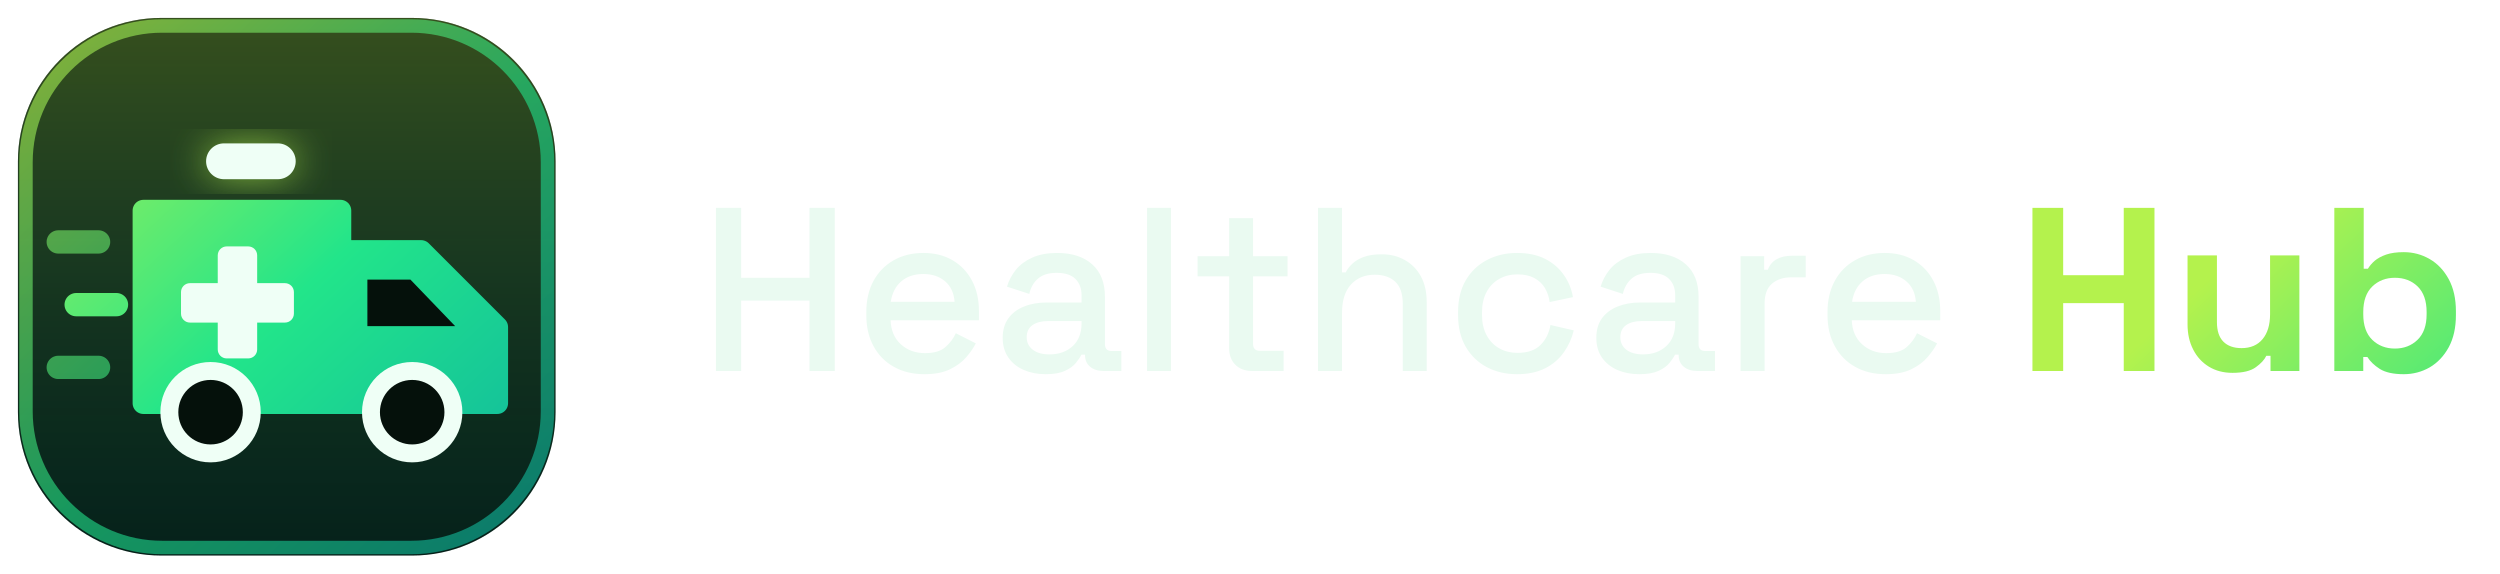
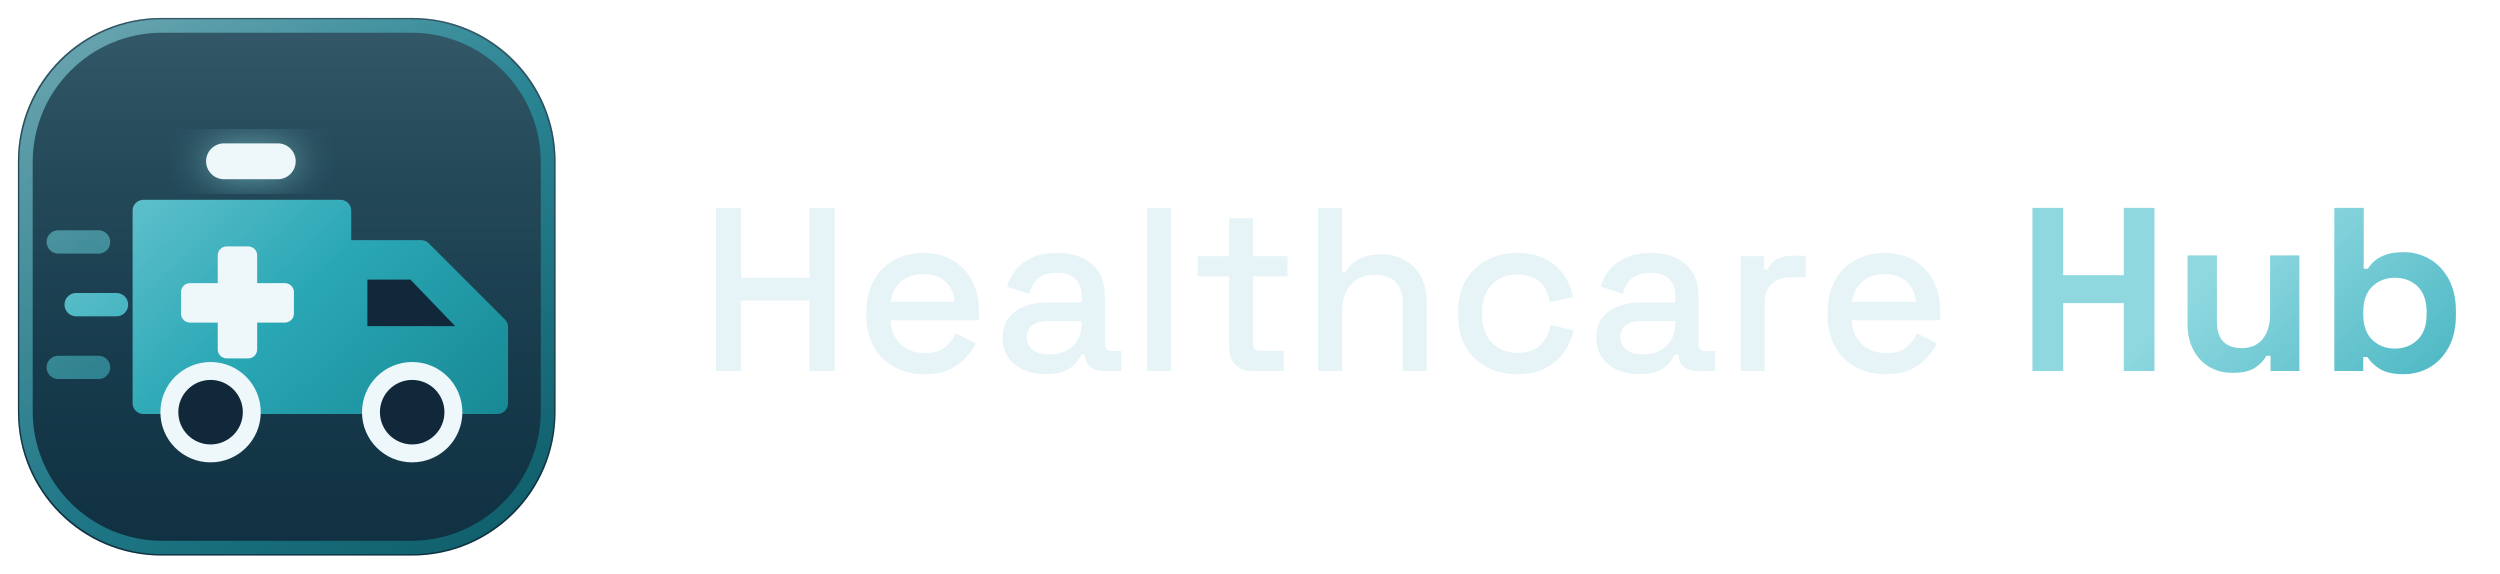
<svg xmlns="http://www.w3.org/2000/svg" width="558" height="128" viewBox="0 0 279 64" role="img" aria-label="Healthcare Hub">
  <defs>
    <linearGradient id="o9g" x1="6" y1="4" x2="58" y2="60" gradientUnits="userSpaceOnUse">
-       <stop offset="0" stop-color="#b4f24d" />
-       <stop offset=".52" stop-color="#22e58a" />
-       <stop offset="1" stop-color="#0fb5a0" />
+       <stop offset="0" stop-color="#8fd8e0" />
+       <stop offset=".52" stop-color="#2aa7b5" />
+       <stop offset="1" stop-color="#0f7c86" />
    </linearGradient>
    <linearGradient id="o9f" x1="0" y1="0" x2="0" y2="1">
-       <stop offset="0" stop-color="#b4f24d" stop-opacity=".28" />
-       <stop offset="1" stop-color="#0fb5a0" stop-opacity=".10" />
+       <stop offset="0" stop-color="#8fd8e0" stop-opacity=".28" />
+       <stop offset="1" stop-color="#0f7c86" stop-opacity=".10" />
    </linearGradient>
    <filter id="o9b" x="-40%" y="-40%" width="180%" height="180%">
      <feGaussianBlur stdDeviation="2.2" />
    </filter>
  </defs>
-   <rect x="2" y="2" width="60" height="60" rx="16" fill="#05110b" />
+   <rect x="2" y="2" width="60" height="60" rx="16" fill="#10283a" />
  <rect x="2" y="2" width="60" height="60" rx="16" fill="url(#o9f)" />
  <rect x="2.9" y="2.9" width="58.2" height="58.2" rx="15.2" fill="none" stroke="url(#o9g)" stroke-opacity=".6" stroke-width="1.5" />
  <g stroke="url(#o9g)" stroke-width="2.6" stroke-linecap="round">
    <line x1="6.5" y1="27" x2="11" y2="27" opacity=".6" />
    <line x1="8.5" y1="34" x2="13" y2="34" />
    <line x1="6.5" y1="41" x2="11" y2="41" opacity=".6" />
  </g>
  <g filter="url(#o9b)" opacity=".7">
-     <rect x="23" y="16" width="10" height="4" rx="2" fill="#b4f24d" />
+     <rect x="23" y="16" width="10" height="4" rx="2" fill="#8fd8e0" />
  </g>
-   <rect x="23" y="16" width="10" height="4" rx="2" fill="#effff6" />
+   <rect x="23" y="16" width="10" height="4" rx="2" fill="#eef8fb" />
  <path d="M16 23.5h22V45H16z M38 28h9l8.5 8.5V45H38z" fill="url(#o9g)" stroke="url(#o9g)" stroke-width="2.4" stroke-linejoin="round" />
-   <path d="M41 31.2h4.8l5 5.2H41z" fill="#05110b" />
-   <g fill="#effff6">
+   <path d="M41 31.2h4.8l5 5.2H41z" fill="#10283a" />
+   <g fill="#eef8fb">
    <rect x="24.3" y="27.5" width="4.4" height="12.5" rx="1" />
    <rect x="20.2" y="31.6" width="12.6" height="4.4" rx="1" />
  </g>
-   <g fill="#05110b" stroke="#effff6" stroke-width="2">
+   <g fill="#10283a" stroke="#eef8fb" stroke-width="2">
    <circle cx="23.5" cy="46" r="4.6" />
    <circle cx="46" cy="46" r="4.6" />
  </g>
  <g transform="translate(78 41.4)">
-     <path d="M1.9 0V-18.2H4.71V-10.4H12.34V-18.2H15.16V0H12.34V-7.85H4.71V0Z M25.16 0.36Q23.22 0.36 21.76 -0.46Q20.3 -1.27 19.49 -2.76Q18.68 -4.25 18.68 -6.25V-6.56Q18.68 -8.56 19.48 -10.05Q20.29 -11.53 21.73 -12.35Q23.17 -13.17 25.06 -13.17Q26.91 -13.17 28.3 -12.36Q29.69 -11.55 30.47 -10.09Q31.25 -8.63 31.25 -6.68V-5.66H21.39Q21.45 -3.97 22.53 -2.98Q23.62 -1.99 25.23 -1.99Q26.74 -1.99 27.5 -2.66Q28.27 -3.33 28.67 -4.21L30.9 -3.08Q30.53 -2.34 29.84 -1.54Q29.15 -0.74 28.02 -0.19Q26.9 0.36 25.16 0.36ZM21.41 -7.72H28.53Q28.43 -9.17 27.49 -9.99Q26.54 -10.82 25.04 -10.82Q23.52 -10.82 22.57 -9.99Q21.63 -9.17 21.41 -7.72Z M38.7 0.36Q37.34 0.36 36.26 -0.11Q35.17 -0.58 34.54 -1.49Q33.9 -2.4 33.9 -3.7Q33.9 -5.01 34.54 -5.88Q35.17 -6.75 36.28 -7.19Q37.38 -7.64 38.79 -7.64H42.7V-8.46Q42.7 -9.59 42.02 -10.27Q41.34 -10.95 39.94 -10.95Q38.56 -10.95 37.83 -10.3Q37.1 -9.65 36.87 -8.6L34.38 -9.41Q34.69 -10.44 35.37 -11.29Q36.06 -12.14 37.2 -12.65Q38.34 -13.17 39.97 -13.17Q42.47 -13.17 43.89 -11.9Q45.31 -10.64 45.31 -8.28V-3.01Q45.31 -2.23 46.04 -2.23H47.14V0H45.14Q44.23 0 43.66 -0.47Q43.09 -0.95 43.09 -1.74V-1.82H42.68Q42.5 -1.42 42.07 -0.9Q41.65 -0.38 40.84 -0.01Q40.04 0.36 38.7 0.36ZM39.11 -1.85Q40.71 -1.85 41.71 -2.77Q42.7 -3.69 42.7 -5.3V-5.57H38.95Q37.88 -5.57 37.23 -5.12Q36.58 -4.66 36.58 -3.77Q36.58 -2.89 37.26 -2.37Q37.93 -1.85 39.11 -1.85Z M50.01 0V-18.2H52.68V0Z M61.73 0Q60.55 0 59.86 -0.7Q59.17 -1.39 59.17 -2.58V-10.56H55.65V-12.81H59.17V-17.06H61.84V-12.81H65.69V-10.56H61.84V-3.03Q61.84 -2.25 62.59 -2.25H65.25V0Z M69.09 0V-18.2H71.77V-11H72.18Q72.42 -11.49 72.91 -11.96Q73.39 -12.42 74.18 -12.72Q74.98 -13.02 76.2 -13.02Q77.66 -13.02 78.79 -12.37Q79.93 -11.73 80.58 -10.54Q81.22 -9.35 81.22 -7.7V0H78.55V-7.49Q78.55 -9.16 77.72 -9.95Q76.89 -10.74 75.42 -10.74Q73.76 -10.74 72.76 -9.64Q71.77 -8.55 71.77 -6.47V0Z M91.3 0.36Q89.43 0.36 87.94 -0.42Q86.45 -1.21 85.58 -2.69Q84.72 -4.17 84.72 -6.24V-6.57Q84.72 -8.65 85.58 -10.12Q86.45 -11.6 87.94 -12.38Q89.43 -13.17 91.3 -13.17Q93.13 -13.17 94.44 -12.51Q95.74 -11.84 96.52 -10.72Q97.31 -9.6 97.54 -8.24L94.94 -7.69Q94.83 -8.55 94.41 -9.26Q93.99 -9.96 93.23 -10.37Q92.47 -10.78 91.35 -10.78Q90.22 -10.78 89.33 -10.28Q88.43 -9.78 87.91 -8.83Q87.39 -7.87 87.39 -6.52V-6.28Q87.39 -4.93 87.91 -3.98Q88.43 -3.02 89.33 -2.52Q90.22 -2.02 91.35 -2.02Q93.04 -2.02 93.92 -2.9Q94.8 -3.77 95.03 -5.13L97.63 -4.53Q97.32 -3.21 96.53 -2.09Q95.74 -0.96 94.44 -0.3Q93.13 0.36 91.3 0.36Z M104.95 0.36Q103.59 0.36 102.5 -0.11Q101.42 -0.58 100.78 -1.49Q100.15 -2.4 100.15 -3.7Q100.15 -5.01 100.78 -5.88Q101.42 -6.75 102.52 -7.19Q103.63 -7.64 105.03 -7.64H108.95V-8.46Q108.95 -9.59 108.27 -10.27Q107.59 -10.95 106.19 -10.95Q104.81 -10.95 104.08 -10.3Q103.35 -9.65 103.11 -8.6L100.63 -9.41Q100.94 -10.44 101.62 -11.29Q102.31 -12.14 103.45 -12.65Q104.59 -13.17 106.22 -13.17Q108.71 -13.17 110.14 -11.9Q111.56 -10.64 111.56 -8.28V-3.01Q111.56 -2.23 112.29 -2.23H113.39V0H111.39Q110.48 0 109.91 -0.47Q109.34 -0.95 109.34 -1.74V-1.82H108.93Q108.74 -1.42 108.32 -0.9Q107.9 -0.38 107.09 -0.01Q106.28 0.36 104.95 0.36ZM105.36 -1.85Q106.95 -1.85 107.95 -2.77Q108.95 -3.69 108.95 -5.3V-5.57H105.19Q104.13 -5.57 103.48 -5.12Q102.83 -4.66 102.83 -3.77Q102.83 -2.89 103.5 -2.37Q104.18 -1.85 105.36 -1.85Z M116.25 0V-12.81H118.88V-11.3H119.29Q119.6 -12.11 120.29 -12.48Q120.97 -12.86 121.99 -12.86H123.52V-10.45H121.89Q120.58 -10.45 119.75 -9.74Q118.93 -9.03 118.93 -7.53V0Z M132.43 0.36Q130.5 0.36 129.04 -0.46Q127.58 -1.27 126.77 -2.76Q125.95 -4.25 125.95 -6.25V-6.56Q125.95 -8.56 126.76 -10.05Q127.56 -11.53 129.01 -12.35Q130.45 -13.17 132.34 -13.17Q134.19 -13.17 135.58 -12.36Q136.97 -11.55 137.75 -10.09Q138.53 -8.63 138.53 -6.68V-5.66H128.66Q128.72 -3.97 129.81 -2.98Q130.89 -1.99 132.5 -1.99Q134.02 -1.99 134.78 -2.66Q135.54 -3.33 135.94 -4.21L138.18 -3.08Q137.8 -2.34 137.11 -1.54Q136.43 -0.74 135.3 -0.19Q134.17 0.36 132.43 0.36ZM128.69 -7.72H135.81Q135.71 -9.17 134.76 -9.99Q133.82 -10.82 132.32 -10.82Q130.79 -10.82 129.85 -9.99Q128.91 -9.17 128.69 -7.72Z" fill="#eafaf1" />
+     <path d="M1.9 0V-18.2H4.71V-10.4H12.34V-18.2H15.16V0H12.34V-7.85H4.71V0Z M25.16 0.36Q23.22 0.36 21.76 -0.46Q20.3 -1.27 19.49 -2.76Q18.68 -4.25 18.68 -6.25V-6.56Q18.68 -8.56 19.48 -10.05Q20.29 -11.53 21.73 -12.35Q23.17 -13.17 25.06 -13.17Q26.91 -13.17 28.3 -12.36Q29.69 -11.55 30.47 -10.09Q31.25 -8.63 31.25 -6.68V-5.66H21.39Q21.45 -3.97 22.53 -2.98Q23.62 -1.99 25.23 -1.99Q26.74 -1.99 27.5 -2.66Q28.27 -3.33 28.67 -4.21L30.9 -3.08Q30.53 -2.34 29.84 -1.54Q29.15 -0.74 28.02 -0.19Q26.9 0.36 25.16 0.36ZM21.41 -7.72H28.53Q28.43 -9.17 27.49 -9.99Q26.54 -10.82 25.04 -10.82Q23.52 -10.82 22.57 -9.99Q21.63 -9.17 21.41 -7.72Z M38.7 0.36Q37.34 0.36 36.26 -0.11Q35.17 -0.58 34.54 -1.49Q33.9 -2.4 33.9 -3.7Q33.9 -5.01 34.54 -5.88Q35.17 -6.75 36.28 -7.19Q37.38 -7.64 38.79 -7.64H42.7V-8.46Q42.7 -9.59 42.02 -10.27Q41.34 -10.95 39.94 -10.95Q38.56 -10.95 37.83 -10.3Q37.1 -9.65 36.87 -8.6L34.38 -9.41Q34.69 -10.44 35.37 -11.29Q36.06 -12.14 37.2 -12.65Q38.34 -13.17 39.97 -13.17Q42.47 -13.17 43.89 -11.9Q45.31 -10.64 45.31 -8.28V-3.01Q45.31 -2.23 46.04 -2.23H47.14V0H45.14Q44.23 0 43.66 -0.47Q43.09 -0.95 43.09 -1.74V-1.82H42.68Q42.5 -1.42 42.07 -0.9Q41.65 -0.38 40.84 -0.01Q40.04 0.36 38.7 0.36ZM39.11 -1.85Q40.71 -1.85 41.71 -2.77Q42.7 -3.69 42.7 -5.3V-5.57H38.95Q37.88 -5.57 37.23 -5.12Q36.58 -4.66 36.58 -3.77Q36.58 -2.89 37.26 -2.37Q37.93 -1.85 39.11 -1.85Z M50.01 0V-18.2H52.68V0Z M61.73 0Q60.55 0 59.86 -0.7Q59.17 -1.39 59.17 -2.58V-10.56H55.65V-12.81H59.17V-17.06H61.84V-12.81H65.69V-10.56H61.84V-3.03Q61.84 -2.25 62.59 -2.25H65.25V0Z M69.09 0V-18.2H71.77V-11H72.18Q72.42 -11.49 72.91 -11.96Q73.39 -12.42 74.18 -12.72Q74.98 -13.02 76.2 -13.02Q77.66 -13.02 78.79 -12.37Q79.93 -11.73 80.58 -10.54Q81.22 -9.35 81.22 -7.7V0H78.55V-7.49Q78.55 -9.16 77.72 -9.95Q76.89 -10.74 75.42 -10.74Q73.76 -10.74 72.76 -9.64Q71.77 -8.55 71.77 -6.47V0Z M91.3 0.36Q89.43 0.36 87.94 -0.42Q86.45 -1.21 85.58 -2.69Q84.72 -4.17 84.72 -6.24V-6.57Q84.72 -8.65 85.58 -10.12Q86.45 -11.6 87.94 -12.38Q89.43 -13.17 91.3 -13.17Q93.13 -13.17 94.44 -12.51Q95.74 -11.84 96.52 -10.72Q97.31 -9.6 97.54 -8.24L94.94 -7.69Q94.83 -8.55 94.41 -9.26Q93.99 -9.96 93.23 -10.37Q92.47 -10.78 91.35 -10.78Q90.22 -10.78 89.33 -10.28Q88.43 -9.78 87.91 -8.83Q87.39 -7.87 87.39 -6.52V-6.28Q87.39 -4.93 87.91 -3.98Q88.43 -3.02 89.33 -2.52Q90.22 -2.02 91.35 -2.02Q93.04 -2.02 93.92 -2.9Q94.8 -3.77 95.03 -5.13L97.63 -4.53Q97.32 -3.21 96.53 -2.09Q95.74 -0.96 94.44 -0.3Q93.13 0.36 91.3 0.36Z M104.95 0.36Q103.59 0.36 102.5 -0.11Q101.42 -0.58 100.78 -1.49Q100.15 -2.4 100.15 -3.7Q100.15 -5.01 100.78 -5.88Q101.42 -6.75 102.52 -7.19Q103.63 -7.64 105.03 -7.64H108.95V-8.46Q108.95 -9.59 108.27 -10.27Q107.59 -10.95 106.19 -10.95Q104.81 -10.95 104.08 -10.3Q103.35 -9.65 103.11 -8.6L100.63 -9.41Q100.94 -10.44 101.62 -11.29Q102.31 -12.14 103.45 -12.65Q104.59 -13.17 106.22 -13.17Q108.71 -13.17 110.14 -11.9Q111.56 -10.64 111.56 -8.28V-3.01Q111.56 -2.23 112.29 -2.23H113.39V0H111.39Q110.48 0 109.91 -0.47Q109.34 -0.95 109.34 -1.74V-1.82H108.93Q108.74 -1.42 108.32 -0.9Q107.9 -0.38 107.09 -0.01Q106.28 0.36 104.95 0.36ZM105.36 -1.85Q106.95 -1.85 107.95 -2.77Q108.95 -3.69 108.95 -5.3V-5.57H105.19Q104.13 -5.57 103.48 -5.12Q102.83 -4.66 102.83 -3.77Q102.83 -2.89 103.5 -2.37Q104.18 -1.85 105.36 -1.85Z M116.25 0V-12.81H118.88V-11.3H119.29Q119.6 -12.11 120.29 -12.48Q120.97 -12.86 121.99 -12.86H123.52V-10.45H121.89Q120.58 -10.45 119.75 -9.74Q118.93 -9.03 118.93 -7.53V0Z M132.43 0.36Q130.5 0.36 129.04 -0.46Q127.58 -1.27 126.77 -2.76Q125.95 -4.25 125.95 -6.25V-6.56Q125.95 -8.56 126.76 -10.05Q127.56 -11.53 129.01 -12.35Q130.45 -13.17 132.34 -13.17Q134.19 -13.17 135.58 -12.36Q136.97 -11.55 137.75 -10.09Q138.53 -8.63 138.53 -6.68V-5.66H128.66Q128.72 -3.97 129.81 -2.98Q130.89 -1.99 132.5 -1.99Q134.02 -1.99 134.78 -2.66Q135.54 -3.33 135.94 -4.21L138.18 -3.08Q137.8 -2.34 137.11 -1.54Q136.43 -0.74 135.3 -0.19Q134.17 0.36 132.43 0.36ZM128.69 -7.72H135.81Q135.71 -9.17 134.76 -9.99Q133.82 -10.82 132.32 -10.82Q130.79 -10.82 129.85 -9.99Q128.91 -9.17 128.69 -7.72Z" fill="#e6f4f7" />
    <path transform="translate(147.1 0)" d="M1.72 0V-18.2H5.15V-10.69H11.91V-18.2H15.34V0H11.91V-7.57H5.15V0Z M24.05 0.21Q22.54 0.21 21.41 -0.48Q20.28 -1.17 19.66 -2.39Q19.03 -3.61 19.03 -5.2V-12.9H22.31V-5.46Q22.31 -4 23.02 -3.28Q23.74 -2.55 25.06 -2.55Q26.57 -2.55 27.4 -3.55Q28.24 -4.55 28.24 -6.34V-12.9H31.51V0H28.29V-1.69H27.82Q27.51 -1.04 26.65 -0.42Q25.79 0.21 24.05 0.21Z M43.16 0.36Q41.42 0.36 40.48 -0.23Q39.55 -0.83 39.1 -1.56H38.64V0H35.41V-18.2H38.69V-11.41H39.16Q39.44 -11.88 39.92 -12.3Q40.4 -12.71 41.2 -12.99Q41.99 -13.26 43.16 -13.26Q44.72 -13.26 46.05 -12.49Q47.37 -11.73 48.18 -10.24Q48.98 -8.76 48.98 -6.66V-6.24Q48.98 -4.13 48.18 -2.65Q47.37 -1.17 46.05 -0.4Q44.72 0.36 43.16 0.36ZM42.17 -2.5Q43.68 -2.5 44.69 -3.47Q45.71 -4.45 45.71 -6.32V-6.58Q45.71 -8.45 44.71 -9.43Q43.71 -10.4 42.17 -10.4Q40.66 -10.4 39.65 -9.43Q38.64 -8.45 38.64 -6.58V-6.32Q38.64 -4.45 39.65 -3.47Q40.66 -2.5 42.17 -2.5Z" fill="url(#o9g)" />
  </g>
</svg>
